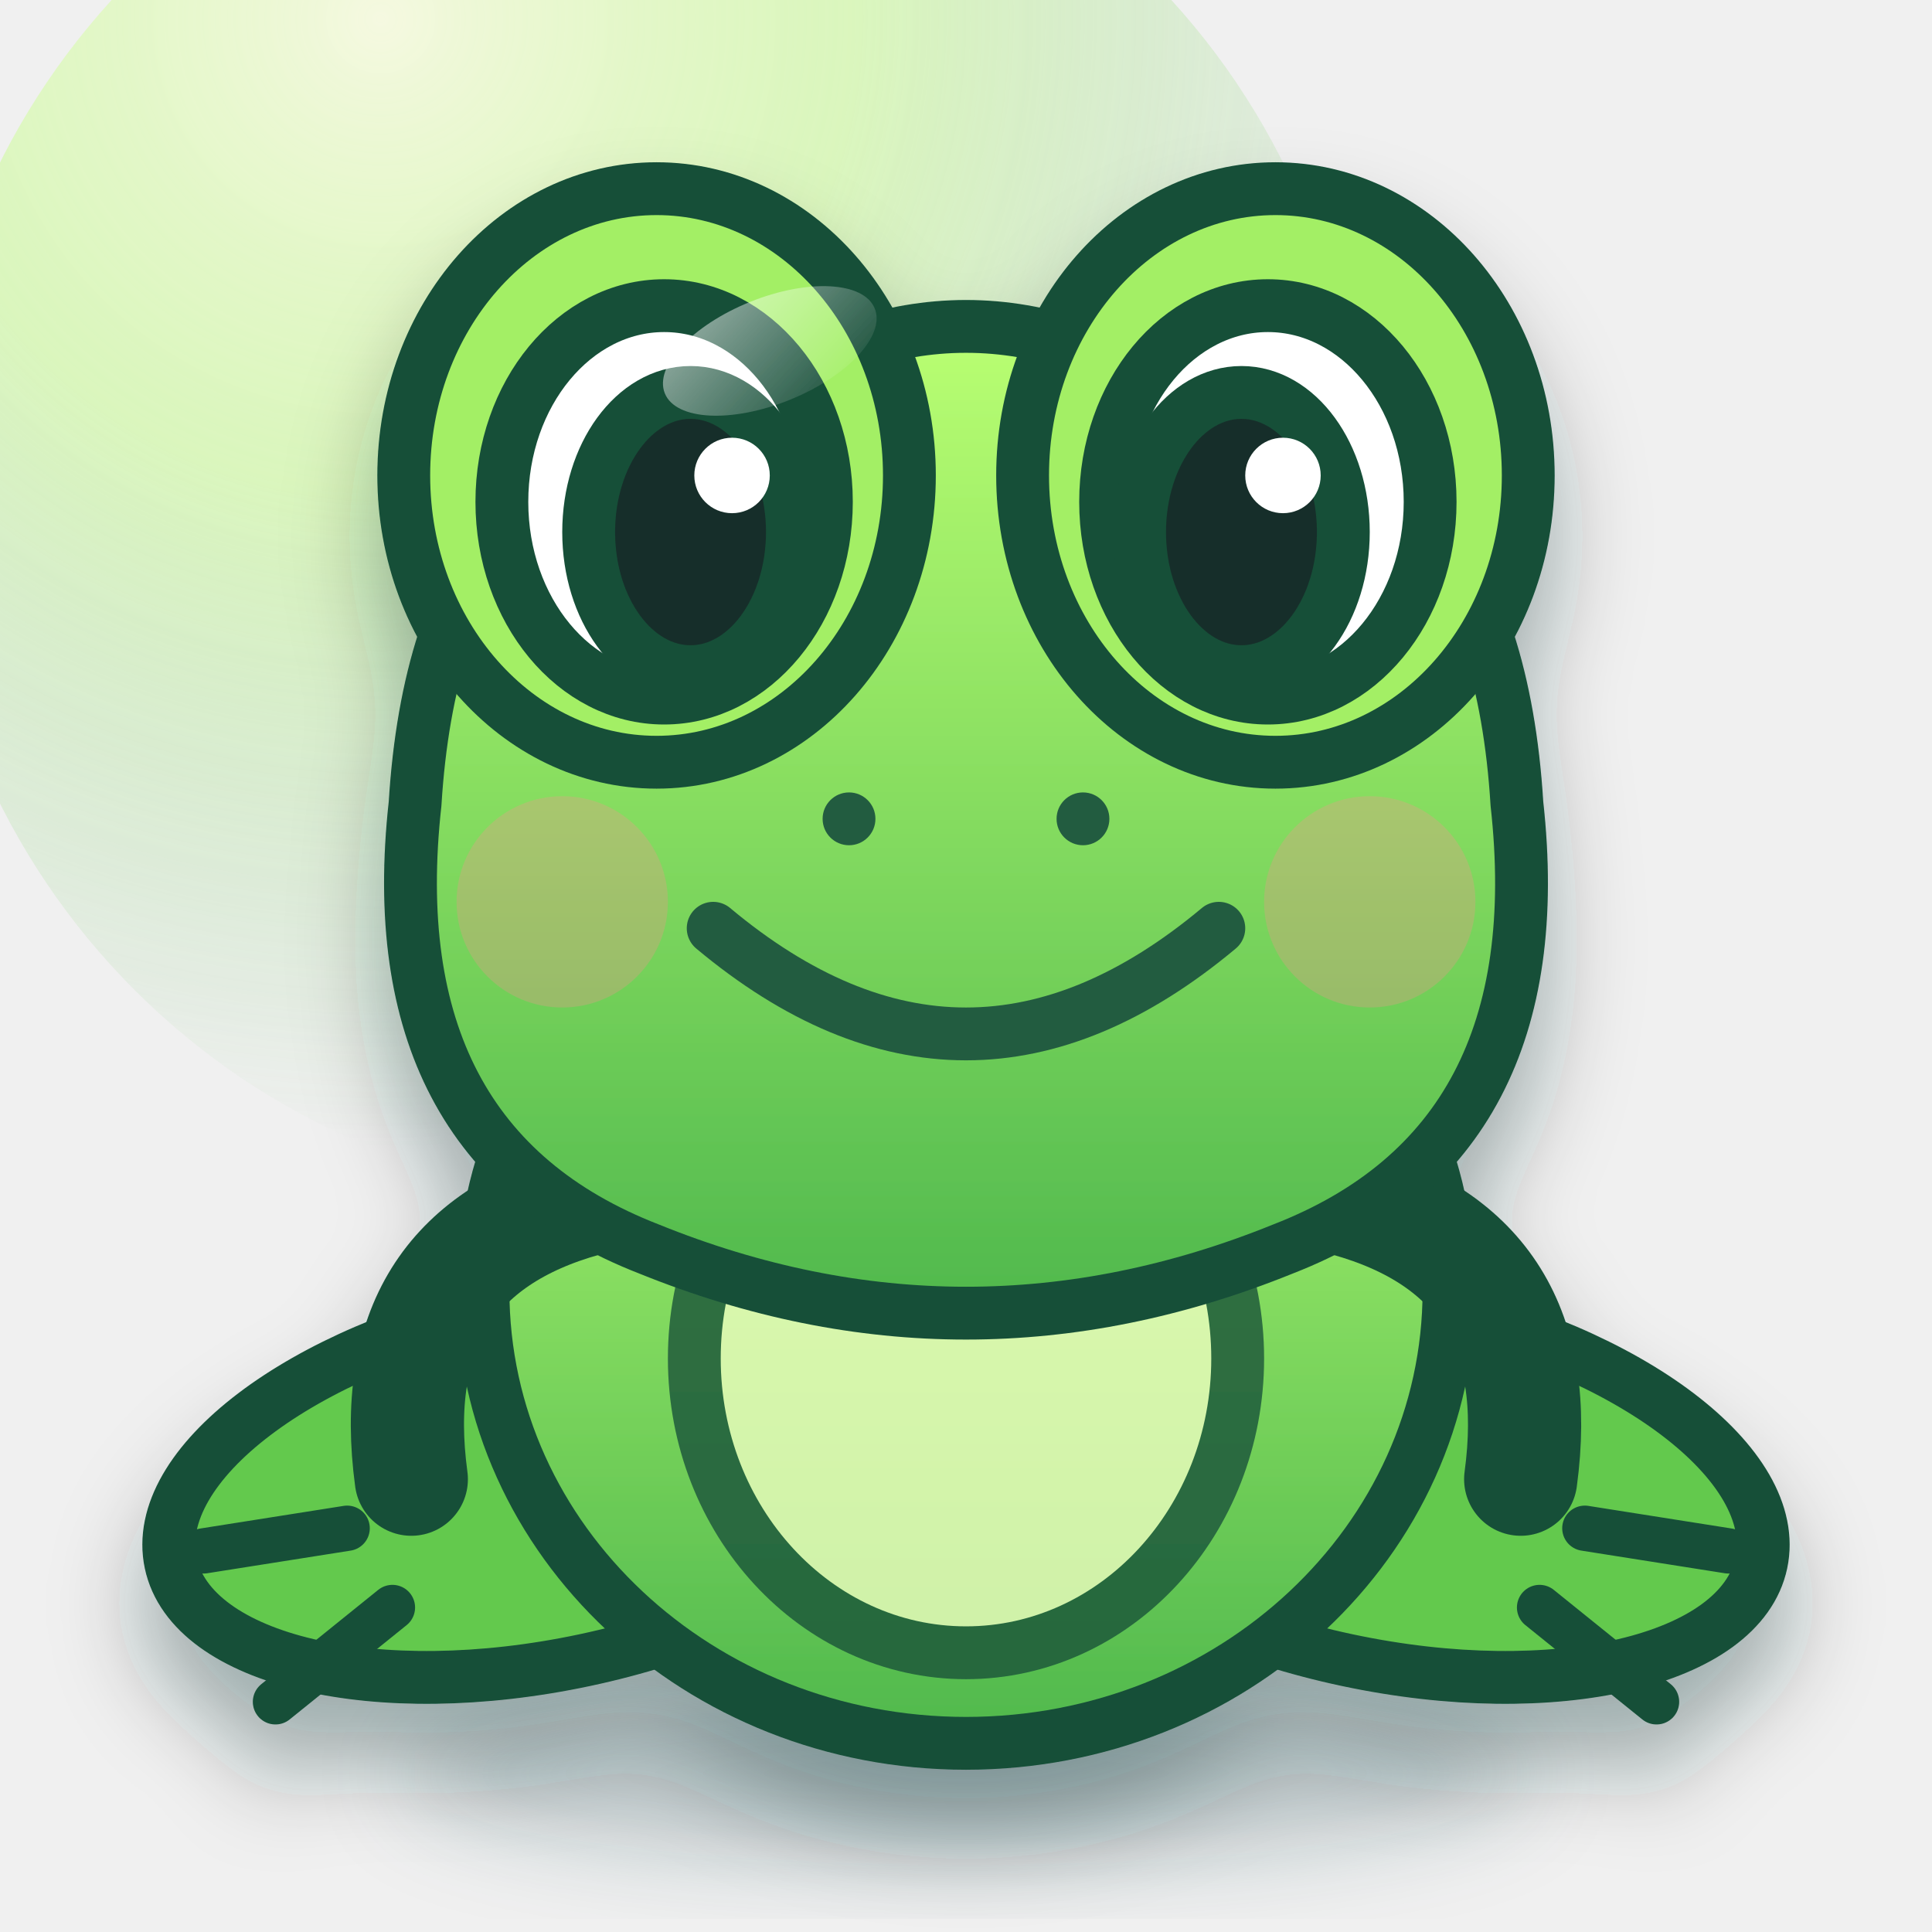
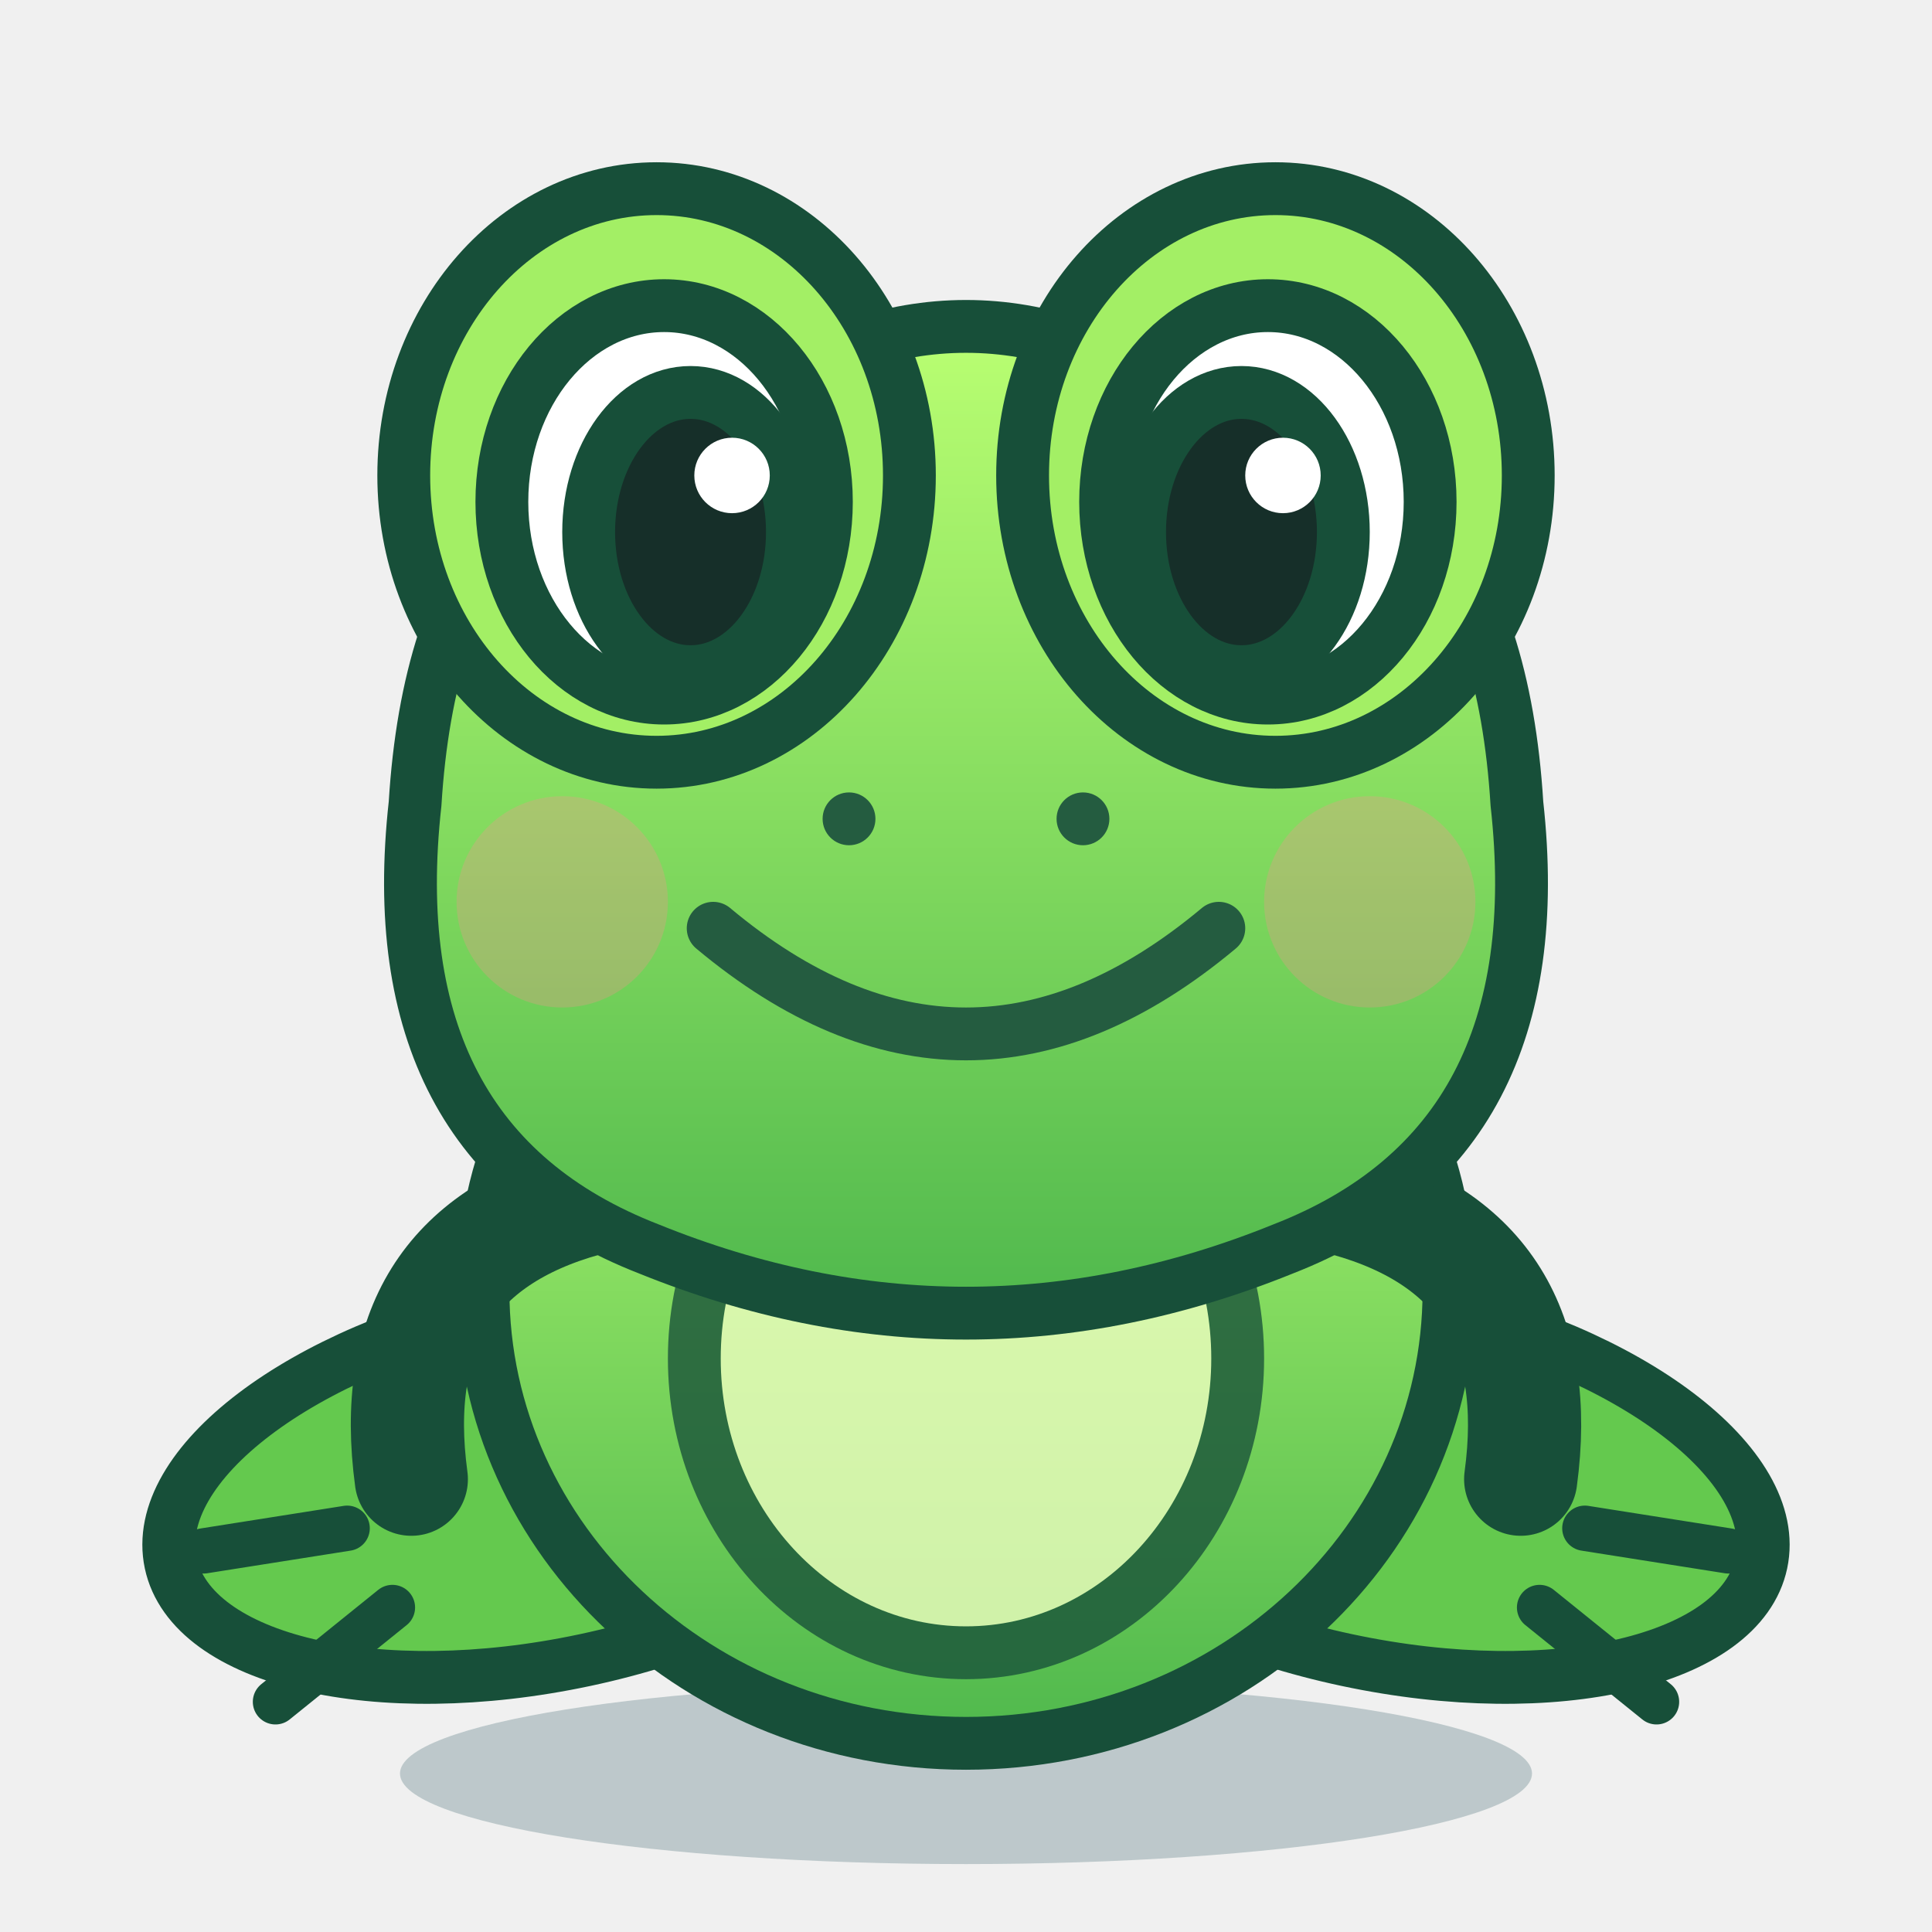
<svg xmlns="http://www.w3.org/2000/svg" viewBox="0 0 512 512" role="img" aria-label="Classic Frog">
  <defs>
-     <radialGradient id="halo" cx="32%" cy="18%" r="78%">
-       <stop offset="0" stop-color="#f8ffd5" stop-opacity=".95" />
-       <stop offset=".42" stop-color="#baff72" stop-opacity=".65" />
-       <stop offset="1" stop-color="#4fb84d" stop-opacity="0" />
-     </radialGradient>
    <linearGradient id="body" x1="0" y1="0" x2="0" y2="1">
      <stop stop-color="#baff72" />
      <stop offset="1" stop-color="#4fb84d" />
    </linearGradient>
-     <filter id="shadow" x="-40%" y="-40%" width="180%" height="190%">
-       <feDropShadow dx="0" dy="16" stdDeviation="12" flood-color="#062d31" flood-opacity=".34" />
-     </filter>
-     <filter id="soft" x="-30%" y="-30%" width="160%" height="160%">
-       <feGaussianBlur stdDeviation="12" />
-     </filter>
-     <linearGradient id="shine" x1="0" y1="0" x2="1" y2="1">
-       <stop stop-color="#fff" stop-opacity=".8" />
-       <stop offset="1" stop-color="#fff" stop-opacity="0" />
-     </linearGradient>
  </defs>
-   <ellipse cx="256" cy="470" rx="150" ry="24" fill="#073d47" opacity=".22" filter="url(#soft)" />
-   <circle cx="170" cy="128" r="190" fill="url(#halo)" opacity=".62" />
-   <g filter="url(#shadow)">
+   <ellipse cx="256" cy="470" rx="150" ry="24" fill="#073d47" opacity=".22" />
+   <g>
    <g stroke="#174f39" stroke-width="14" stroke-linejoin="round" stroke-linecap="round">
      <ellipse cx="145" cy="393" rx="102" ry="48" transform="rotate(-12 145 393)" fill="#64c94e" />
      <ellipse cx="367" cy="393" rx="102" ry="48" transform="rotate(12 367 393)" fill="#64c94e" />
      <ellipse cx="256" cy="342" rx="128" ry="120" fill="url(#body)" />
      <ellipse cx="256" cy="360" rx="72" ry="78" fill="#efffc2" opacity=".78" />
      <path d="M155 318Q101 333 109 392M357 318Q411 333 403 392" fill="none" stroke-width="30" />
      <path d="M92 405l-38 6m50 15-31 25m347-46 38 6m-50 15 31 25" fill="none" stroke-width="12" />
      <path d="M110 213Q116 115 196 107Q256 66 316 107Q396 115 402 213Q412 303 340 331Q256 365 172 331Q100 303 110 213Z" fill="url(#body)" />
      <ellipse cx="174" cy="126" rx="67" ry="76" fill="#a3ef65" />
      <ellipse cx="338" cy="126" rx="67" ry="76" fill="#a3ef65" />
      <ellipse cx="176" cy="133" rx="43" ry="52" fill="#fff" />
      <ellipse cx="336" cy="133" rx="43" ry="52" fill="#fff" />
      <ellipse cx="183" cy="141" rx="27" ry="37" fill="#162f29" />
      <ellipse cx="329" cy="141" rx="27" ry="37" fill="#162f29" />
      <circle cx="194" cy="126" r="10" fill="#fff" stroke="none" />
      <circle cx="340" cy="126" r="10" fill="#fff" stroke="none" />
      <path d="M189 246Q256 302 323 246" fill="none" stroke="#245c40" stroke-width="14" />
      <circle cx="149" cy="239" r="28" fill="#ff8d92" opacity=".28" stroke="none" />
      <circle cx="363" cy="239" r="28" fill="#ff8d92" opacity=".28" stroke="none" />
      <circle cx="225" cy="217" r="7" fill="#245c40" stroke="none" />
      <circle cx="287" cy="217" r="7" fill="#245c40" stroke="none" />
    </g>
-     <ellipse cx="204" cy="93" rx="30" ry="14" transform="rotate(-22 204 93)" fill="url(#shine)" opacity=".7" />
  </g>
</svg>
